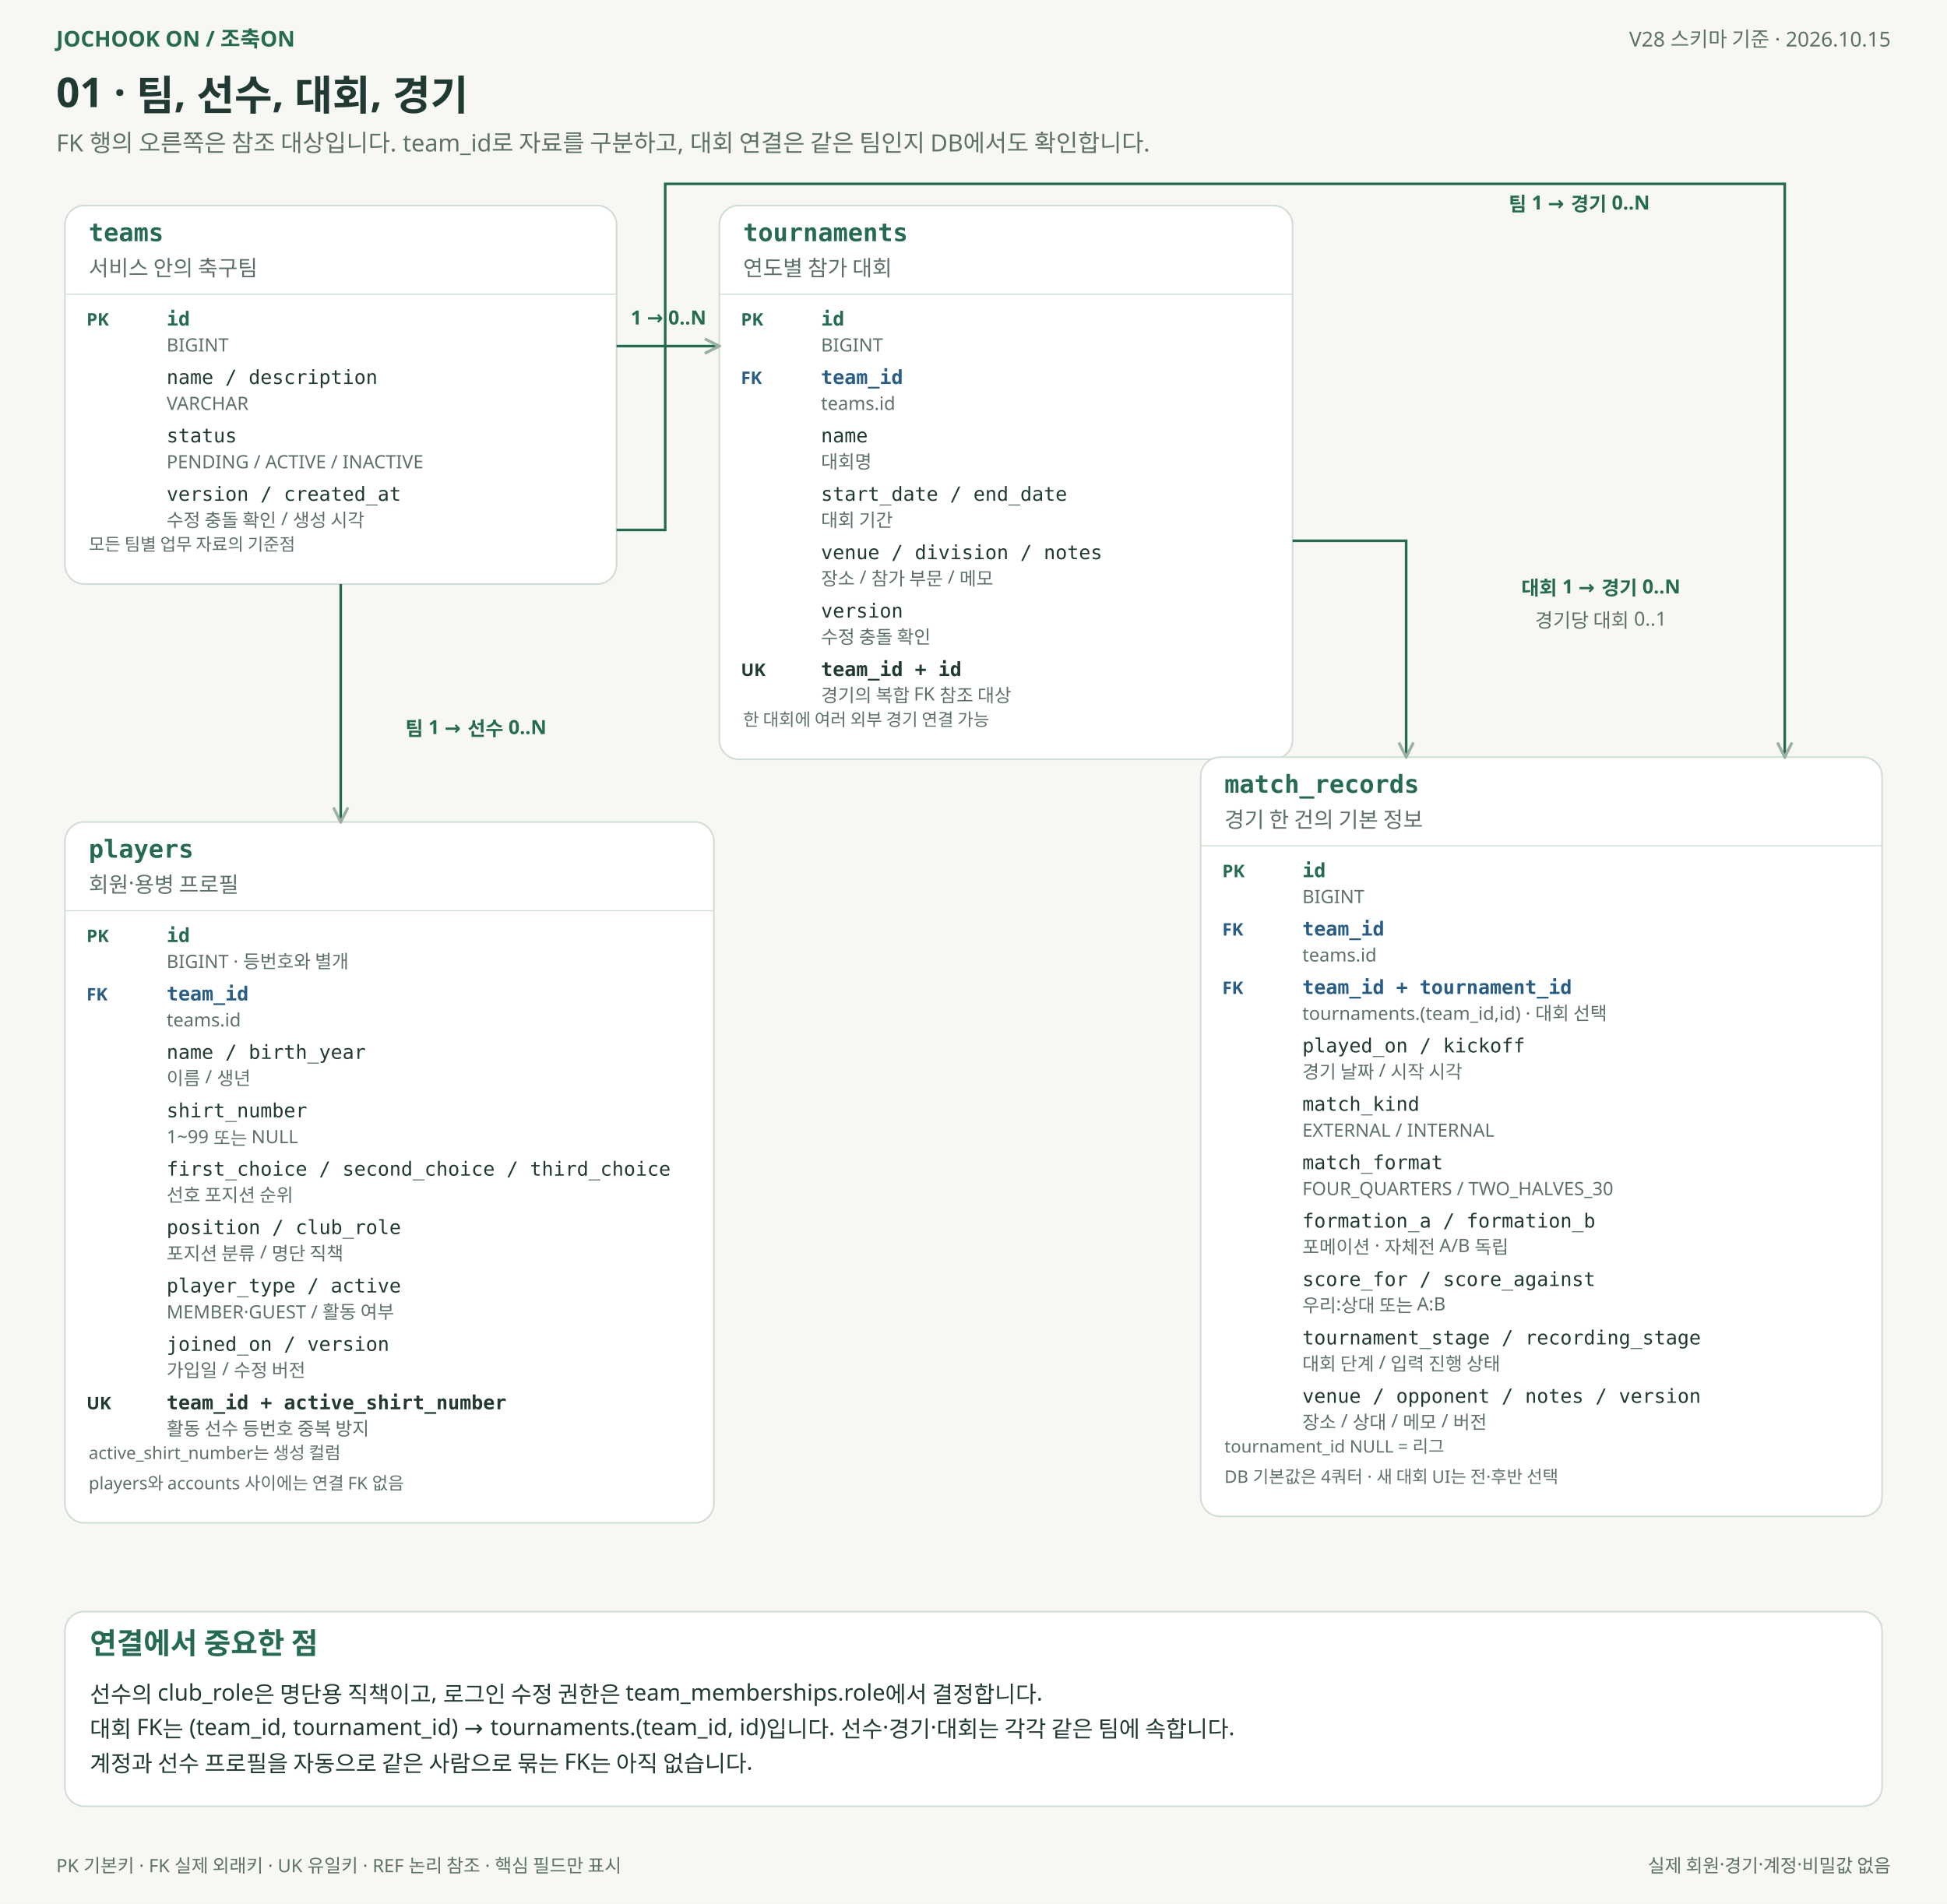
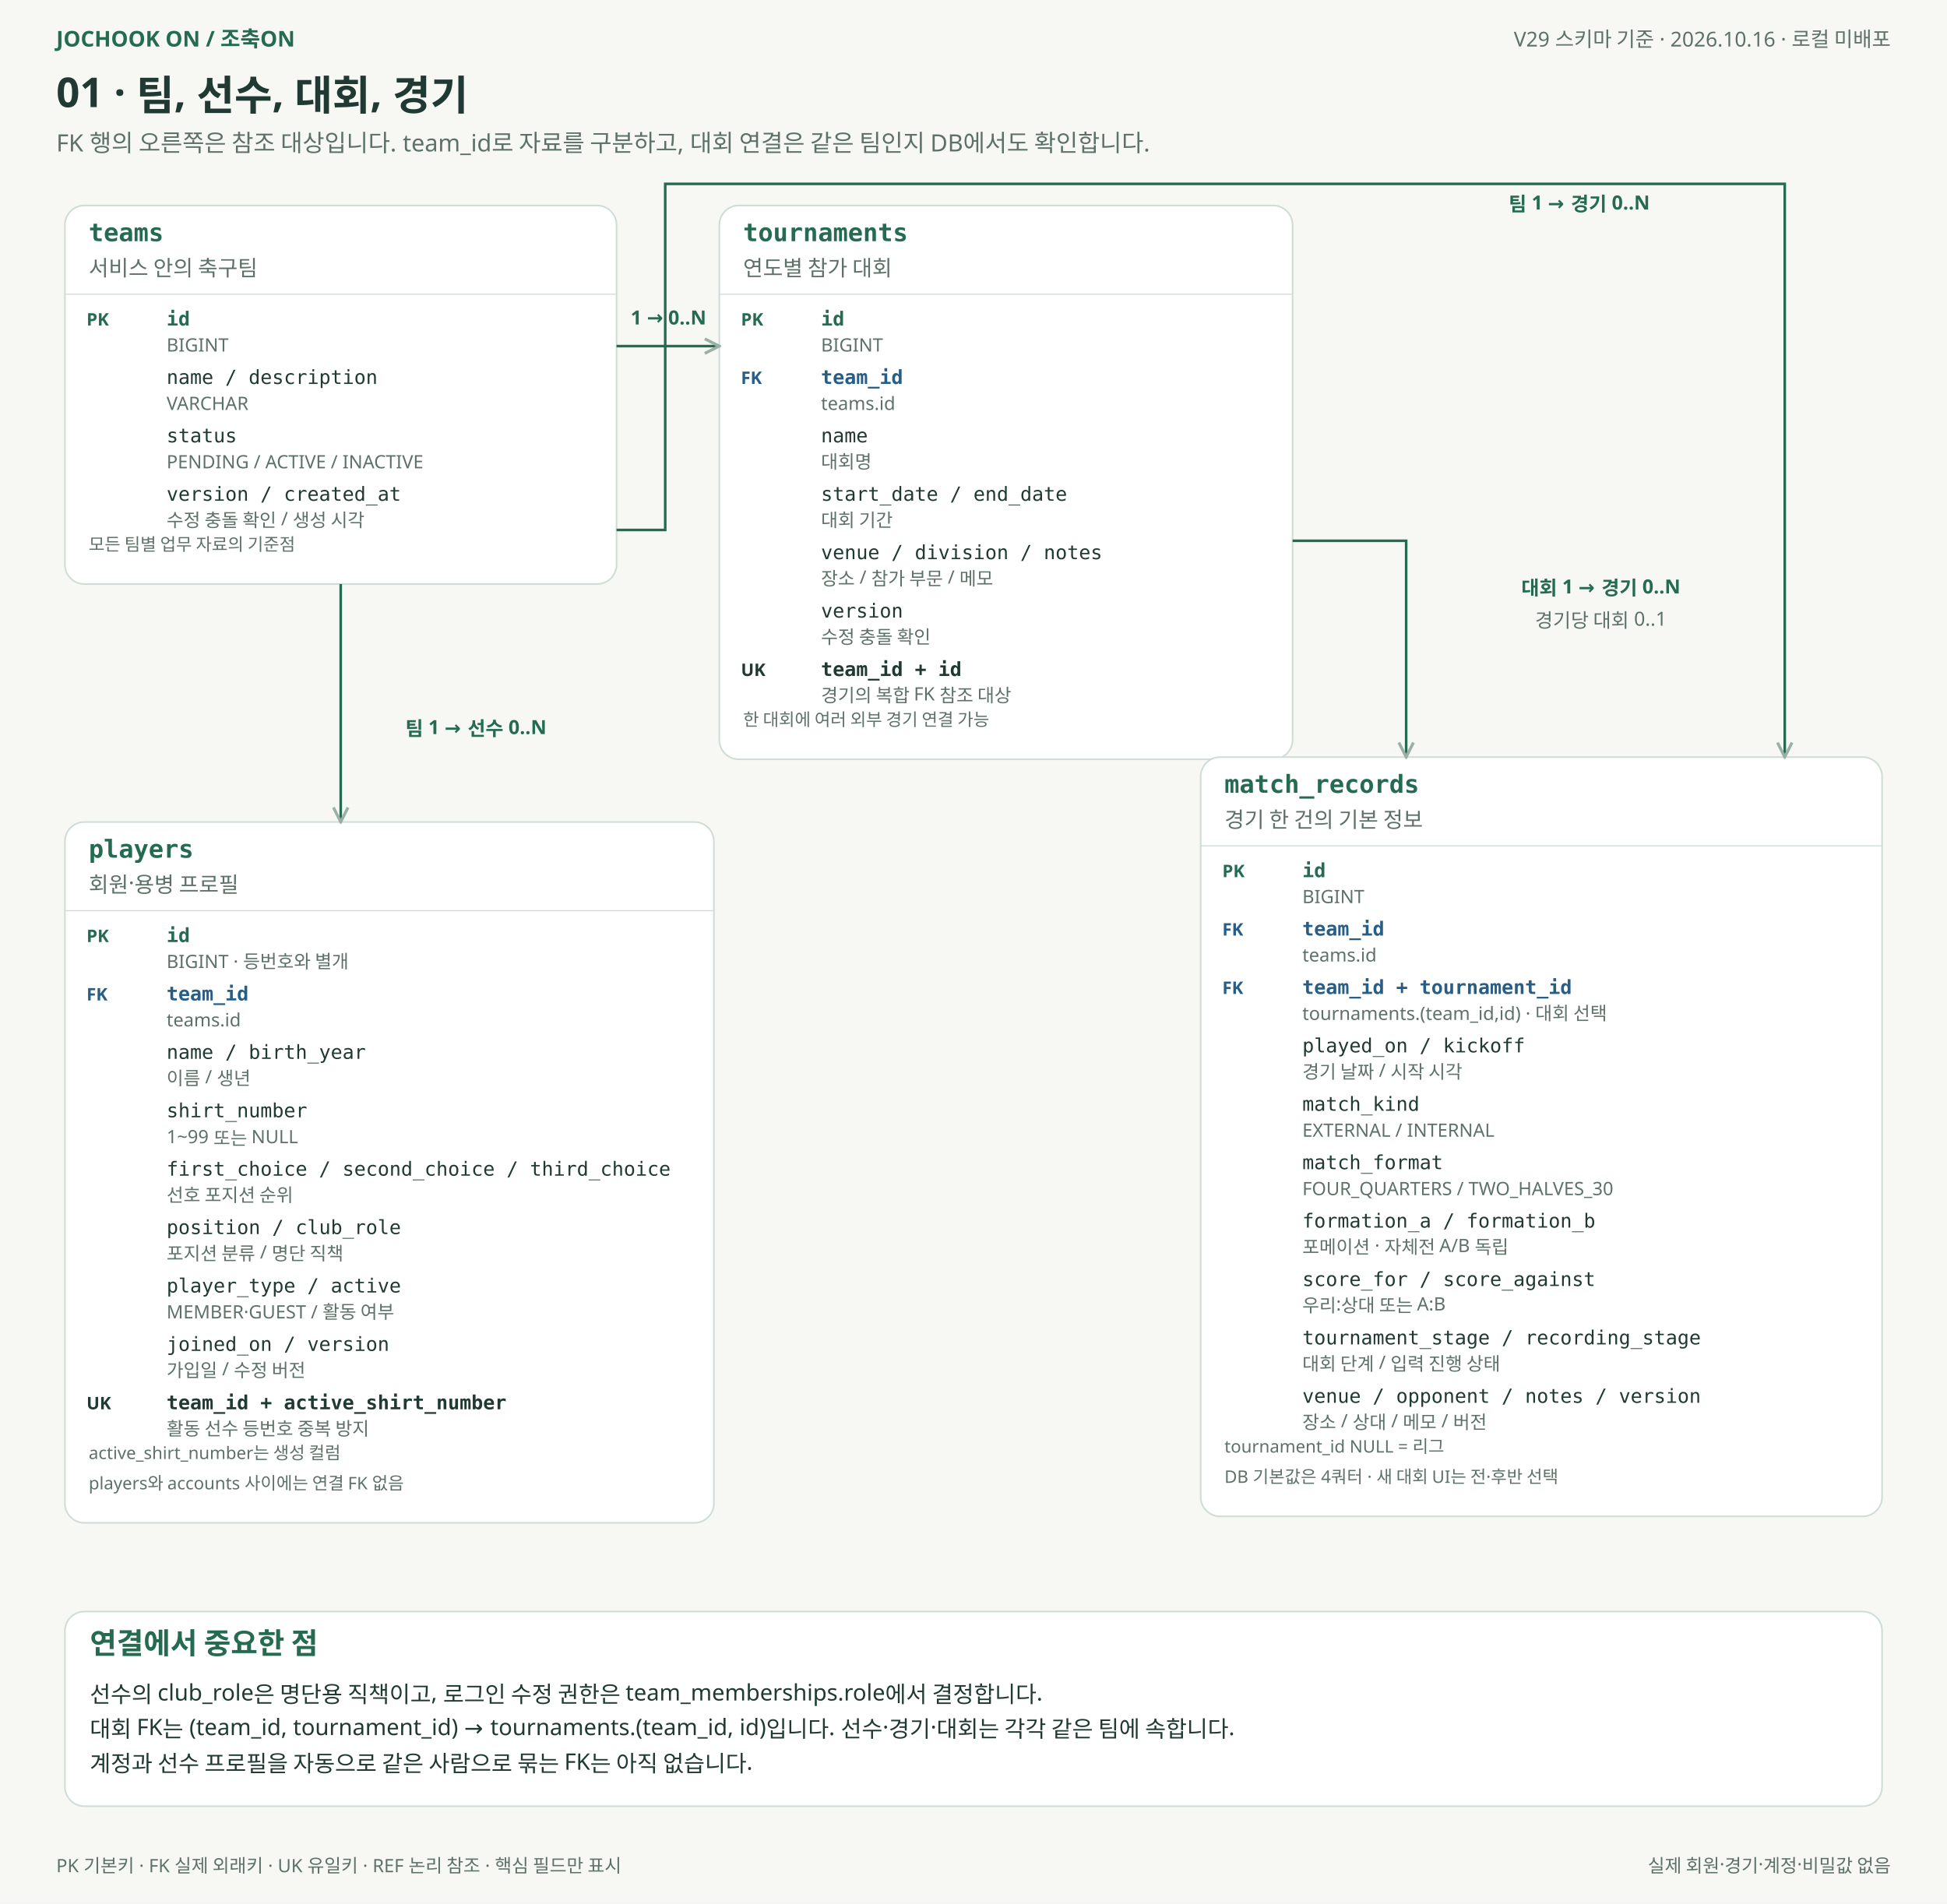
<svg xmlns="http://www.w3.org/2000/svg" width="1800" height="1760" viewBox="0 0 1800 1760" role="img" aria-labelledby="title desc">
  <defs>
    <marker id="arrow" viewBox="0 0 10 10" refX="9" refY="5" markerWidth="7" markerHeight="7" orient="auto">
      <path d="M1 1 L9 5 L1 9" fill="none" stroke="#9bb0a4" stroke-width="1.6" />
    </marker>
  </defs>
  <rect width="1800" height="1760" fill="#f7f8f4" />
  <g font-family="Malgun Gothic, Apple SD Gothic Neo, Noto Sans KR, sans-serif">
    <text x="52" y="43" font-size="20" fill="#246b51" font-weight="700" text-anchor="start">JOCHOOK ON / 조축ON</text>
-     <text x="1748" y="43" font-size="19" fill="#5d7168" font-weight="400" text-anchor="end">V28 스키마 기준 · 2026.10.15</text>
+     <text x="1748" y="43" font-size="19" fill="#5d7168" font-weight="400" text-anchor="end">V29 스키마 기준 · 2026.10.16 · 로컬 미배포</text>
    <text x="52" y="99" font-size="38" fill="#203a33" font-weight="700" text-anchor="start">01 · 팀, 선수, 대회, 경기</text>
    <text x="52" y="140" font-size="22" fill="#5d7168" font-weight="400" text-anchor="start">FK 행의 오른쪽은 참조 대상입니다. team_id로 자료를 구분하고, 대회 연결은 같은 팀인지 DB에서도 확인합니다.</text>
    <rect x="60" y="190" width="510" height="350" rx="18" fill="#fff" stroke="#cfddd4" stroke-width="1.5" />
    <text x="82" y="223" font-size="23" fill="#246b51" font-weight="700" text-anchor="start" font-family="Consolas, monospace">teams</text>
    <text x="82" y="255" font-size="20" fill="#5d7168" font-weight="400" text-anchor="start">서비스 안의 축구팀</text>
    <path d="M 60 272 H 570" stroke="#cfddd4" />
    <text x="80" y="301" font-size="16" fill="#246b51" font-weight="700" text-anchor="start">PK</text>
    <text x="154" y="301" font-size="18" fill="#246b51" font-weight="600" text-anchor="start" font-family="Consolas, monospace">id</text>
    <text x="154" y="325" font-size="17" fill="#5d7168" font-weight="400" text-anchor="start">BIGINT</text>
    <text x="154" y="355" font-size="18" fill="#203a33" font-weight="400" text-anchor="start" font-family="Consolas, monospace">name / description</text>
    <text x="154" y="379" font-size="17" fill="#5d7168" font-weight="400" text-anchor="start">VARCHAR</text>
    <text x="154" y="409" font-size="18" fill="#203a33" font-weight="400" text-anchor="start" font-family="Consolas, monospace">status</text>
    <text x="154" y="433" font-size="17" fill="#5d7168" font-weight="400" text-anchor="start">PENDING / ACTIVE / INACTIVE</text>
    <text x="154" y="463" font-size="18" fill="#203a33" font-weight="400" text-anchor="start" font-family="Consolas, monospace">version / created_at</text>
    <text x="154" y="487" font-size="17" fill="#5d7168" font-weight="400" text-anchor="start">수정 충돌 확인 / 생성 시각</text>
    <text x="82" y="509" font-size="16" fill="#5d7168" font-weight="400" text-anchor="start">모든 팀별 업무 자료의 기준점</text>
    <rect x="665" y="190" width="530" height="512" rx="18" fill="#fff" stroke="#cfddd4" stroke-width="1.5" />
    <text x="687" y="223" font-size="23" fill="#246b51" font-weight="700" text-anchor="start" font-family="Consolas, monospace">tournaments</text>
    <text x="687" y="255" font-size="20" fill="#5d7168" font-weight="400" text-anchor="start">연도별 참가 대회</text>
    <path d="M 665 272 H 1195" stroke="#cfddd4" />
    <text x="685" y="301" font-size="16" fill="#246b51" font-weight="700" text-anchor="start">PK</text>
    <text x="759" y="301" font-size="18" fill="#246b51" font-weight="600" text-anchor="start" font-family="Consolas, monospace">id</text>
    <text x="759" y="325" font-size="17" fill="#5d7168" font-weight="400" text-anchor="start">BIGINT</text>
    <text x="685" y="355" font-size="16" fill="#285d86" font-weight="700" text-anchor="start">FK</text>
    <text x="759" y="355" font-size="18" fill="#285d86" font-weight="600" text-anchor="start" font-family="Consolas, monospace">team_id</text>
    <text x="759" y="379" font-size="17" fill="#5d7168" font-weight="400" text-anchor="start">teams.id</text>
    <text x="759" y="409" font-size="18" fill="#203a33" font-weight="400" text-anchor="start" font-family="Consolas, monospace">name</text>
    <text x="759" y="433" font-size="17" fill="#5d7168" font-weight="400" text-anchor="start">대회명</text>
    <text x="759" y="463" font-size="18" fill="#203a33" font-weight="400" text-anchor="start" font-family="Consolas, monospace">start_date / end_date</text>
    <text x="759" y="487" font-size="17" fill="#5d7168" font-weight="400" text-anchor="start">대회 기간</text>
    <text x="759" y="517" font-size="18" fill="#203a33" font-weight="400" text-anchor="start" font-family="Consolas, monospace">venue / division / notes</text>
    <text x="759" y="541" font-size="17" fill="#5d7168" font-weight="400" text-anchor="start">장소 / 참가 부문 / 메모</text>
    <text x="759" y="571" font-size="18" fill="#203a33" font-weight="400" text-anchor="start" font-family="Consolas, monospace">version</text>
    <text x="759" y="595" font-size="17" fill="#5d7168" font-weight="400" text-anchor="start">수정 충돌 확인</text>
    <text x="685" y="625" font-size="16" fill="#203a33" font-weight="700" text-anchor="start">UK</text>
    <text x="759" y="625" font-size="18" fill="#203a33" font-weight="600" text-anchor="start" font-family="Consolas, monospace">team_id + id</text>
    <text x="759" y="649" font-size="17" fill="#5d7168" font-weight="400" text-anchor="start">경기의 복합 FK 참조 대상</text>
    <text x="687" y="671" font-size="16" fill="#5d7168" font-weight="400" text-anchor="start">한 대회에 여러 외부 경기 연결 가능</text>
    <rect x="60" y="760" width="600" height="648" rx="18" fill="#fff" stroke="#cfddd4" stroke-width="1.5" />
    <text x="82" y="793" font-size="23" fill="#246b51" font-weight="700" text-anchor="start" font-family="Consolas, monospace">players</text>
    <text x="82" y="825" font-size="20" fill="#5d7168" font-weight="400" text-anchor="start">회원·용병 프로필</text>
    <path d="M 60 842 H 660" stroke="#cfddd4" />
    <text x="80" y="871" font-size="16" fill="#246b51" font-weight="700" text-anchor="start">PK</text>
    <text x="154" y="871" font-size="18" fill="#246b51" font-weight="600" text-anchor="start" font-family="Consolas, monospace">id</text>
    <text x="154" y="895" font-size="17" fill="#5d7168" font-weight="400" text-anchor="start">BIGINT · 등번호와 별개</text>
    <text x="80" y="925" font-size="16" fill="#285d86" font-weight="700" text-anchor="start">FK</text>
    <text x="154" y="925" font-size="18" fill="#285d86" font-weight="600" text-anchor="start" font-family="Consolas, monospace">team_id</text>
    <text x="154" y="949" font-size="17" fill="#5d7168" font-weight="400" text-anchor="start">teams.id</text>
    <text x="154" y="979" font-size="18" fill="#203a33" font-weight="400" text-anchor="start" font-family="Consolas, monospace">name / birth_year</text>
    <text x="154" y="1003" font-size="17" fill="#5d7168" font-weight="400" text-anchor="start">이름 / 생년</text>
    <text x="154" y="1033" font-size="18" fill="#203a33" font-weight="400" text-anchor="start" font-family="Consolas, monospace">shirt_number</text>
    <text x="154" y="1057" font-size="17" fill="#5d7168" font-weight="400" text-anchor="start">1~99 또는 NULL</text>
    <text x="154" y="1087" font-size="18" fill="#203a33" font-weight="400" text-anchor="start" font-family="Consolas, monospace">first_choice / second_choice / third_choice</text>
    <text x="154" y="1111" font-size="17" fill="#5d7168" font-weight="400" text-anchor="start">선호 포지션 순위</text>
    <text x="154" y="1141" font-size="18" fill="#203a33" font-weight="400" text-anchor="start" font-family="Consolas, monospace">position / club_role</text>
    <text x="154" y="1165" font-size="17" fill="#5d7168" font-weight="400" text-anchor="start">포지션 분류 / 명단 직책</text>
    <text x="154" y="1195" font-size="18" fill="#203a33" font-weight="400" text-anchor="start" font-family="Consolas, monospace">player_type / active</text>
    <text x="154" y="1219" font-size="17" fill="#5d7168" font-weight="400" text-anchor="start">MEMBER·GUEST / 활동 여부</text>
    <text x="154" y="1249" font-size="18" fill="#203a33" font-weight="400" text-anchor="start" font-family="Consolas, monospace">joined_on / version</text>
    <text x="154" y="1273" font-size="17" fill="#5d7168" font-weight="400" text-anchor="start">가입일 / 수정 버전</text>
    <text x="80" y="1303" font-size="16" fill="#203a33" font-weight="700" text-anchor="start">UK</text>
    <text x="154" y="1303" font-size="18" fill="#203a33" font-weight="600" text-anchor="start" font-family="Consolas, monospace">team_id + active_shirt_number</text>
    <text x="154" y="1327" font-size="17" fill="#5d7168" font-weight="400" text-anchor="start">활동 선수 등번호 중복 방지</text>
    <text x="82" y="1349" font-size="16" fill="#5d7168" font-weight="400" text-anchor="start">active_shirt_number는 생성 컬럼</text>
    <text x="82" y="1377" font-size="16" fill="#5d7168" font-weight="400" text-anchor="start">players와 accounts 사이에는 연결 FK 없음</text>
    <rect x="1110" y="700" width="630" height="702" rx="18" fill="#fff" stroke="#cfddd4" stroke-width="1.5" />
    <text x="1132" y="733" font-size="23" fill="#246b51" font-weight="700" text-anchor="start" font-family="Consolas, monospace">match_records</text>
    <text x="1132" y="765" font-size="20" fill="#5d7168" font-weight="400" text-anchor="start">경기 한 건의 기본 정보</text>
    <path d="M 1110 782 H 1740" stroke="#cfddd4" />
    <text x="1130" y="811" font-size="16" fill="#246b51" font-weight="700" text-anchor="start">PK</text>
    <text x="1204" y="811" font-size="18" fill="#246b51" font-weight="600" text-anchor="start" font-family="Consolas, monospace">id</text>
    <text x="1204" y="835" font-size="17" fill="#5d7168" font-weight="400" text-anchor="start">BIGINT</text>
    <text x="1130" y="865" font-size="16" fill="#285d86" font-weight="700" text-anchor="start">FK</text>
    <text x="1204" y="865" font-size="18" fill="#285d86" font-weight="600" text-anchor="start" font-family="Consolas, monospace">team_id</text>
    <text x="1204" y="889" font-size="17" fill="#5d7168" font-weight="400" text-anchor="start">teams.id</text>
    <text x="1130" y="919" font-size="16" fill="#285d86" font-weight="700" text-anchor="start">FK</text>
    <text x="1204" y="919" font-size="18" fill="#285d86" font-weight="600" text-anchor="start" font-family="Consolas, monospace">team_id + tournament_id</text>
    <text x="1204" y="943" font-size="17" fill="#5d7168" font-weight="400" text-anchor="start">tournaments.(team_id,id) · 대회 선택</text>
    <text x="1204" y="973" font-size="18" fill="#203a33" font-weight="400" text-anchor="start" font-family="Consolas, monospace">played_on / kickoff</text>
    <text x="1204" y="997" font-size="17" fill="#5d7168" font-weight="400" text-anchor="start">경기 날짜 / 시작 시각</text>
    <text x="1204" y="1027" font-size="18" fill="#203a33" font-weight="400" text-anchor="start" font-family="Consolas, monospace">match_kind</text>
    <text x="1204" y="1051" font-size="17" fill="#5d7168" font-weight="400" text-anchor="start">EXTERNAL / INTERNAL</text>
    <text x="1204" y="1081" font-size="18" fill="#203a33" font-weight="400" text-anchor="start" font-family="Consolas, monospace">match_format</text>
    <text x="1204" y="1105" font-size="17" fill="#5d7168" font-weight="400" text-anchor="start">FOUR_QUARTERS / TWO_HALVES_30</text>
    <text x="1204" y="1135" font-size="18" fill="#203a33" font-weight="400" text-anchor="start" font-family="Consolas, monospace">formation_a / formation_b</text>
    <text x="1204" y="1159" font-size="17" fill="#5d7168" font-weight="400" text-anchor="start">포메이션 · 자체전 A/B 독립</text>
    <text x="1204" y="1189" font-size="18" fill="#203a33" font-weight="400" text-anchor="start" font-family="Consolas, monospace">score_for / score_against</text>
    <text x="1204" y="1213" font-size="17" fill="#5d7168" font-weight="400" text-anchor="start">우리:상대 또는 A:B</text>
    <text x="1204" y="1243" font-size="18" fill="#203a33" font-weight="400" text-anchor="start" font-family="Consolas, monospace">tournament_stage / recording_stage</text>
    <text x="1204" y="1267" font-size="17" fill="#5d7168" font-weight="400" text-anchor="start">대회 단계 / 입력 진행 상태</text>
    <text x="1204" y="1297" font-size="18" fill="#203a33" font-weight="400" text-anchor="start" font-family="Consolas, monospace">venue / opponent / notes / version</text>
    <text x="1204" y="1321" font-size="17" fill="#5d7168" font-weight="400" text-anchor="start">장소 / 상대 / 메모 / 버전</text>
    <text x="1132" y="1343" font-size="16" fill="#5d7168" font-weight="400" text-anchor="start">tournament_id NULL = 리그</text>
    <text x="1132" y="1371" font-size="16" fill="#5d7168" font-weight="400" text-anchor="start">DB 기본값은 4쿼터 · 새 대회 UI는 전·후반 선택</text>
    <path d="M 570 320 L 665 320" stroke="#246b51" stroke-width="2.4" fill="none" marker-end="url(#arrow)" />
    <text x="618" y="300" font-size="18" fill="#246b51" font-weight="600" text-anchor="middle">1 → 0..N</text>
    <path d="M 315 540 L 315 760" stroke="#246b51" stroke-width="2.4" fill="none" marker-end="url(#arrow)" />
    <text x="440" y="680" font-size="18" fill="#246b51" font-weight="600" text-anchor="middle">팀 1 → 선수 0..N</text>
    <path d="M 570 490 L 615 490 L 615 170 L 1650 170 L 1650 700" stroke="#246b51" stroke-width="2.4" fill="none" marker-end="url(#arrow)" />
    <text x="1460" y="195" font-size="18" fill="#246b51" font-weight="600" text-anchor="middle">팀 1 → 경기 0..N</text>
    <path d="M 1195 500 L 1300 500 L 1300 700" stroke="#246b51" stroke-width="2.4" fill="none" marker-end="url(#arrow)" />
    <text x="1480" y="550" font-size="18" fill="#246b51" font-weight="600" text-anchor="middle">대회 1 → 경기 0..N</text>
    <text x="1480" y="580" font-size="18" fill="#5d7168" font-weight="400" text-anchor="middle">경기당 대회 0..1</text>
    <rect x="60" y="1490" width="1680" height="180" rx="18" fill="#fff" stroke="#cfddd4" stroke-width="1.5" />
    <text x="83" y="1529" font-size="27" fill="#246b51" font-weight="700" text-anchor="start">연결에서 중요한 점</text>
    <text x="83" y="1574" font-size="21" fill="#203a33" font-weight="400" text-anchor="start">선수의 club_role은 명단용 직책이고, 로그인 수정 권한은 team_memberships.role에서 결정합니다.</text>
    <text x="83" y="1606" font-size="21" fill="#203a33" font-weight="400" text-anchor="start">대회 FK는 (team_id, tournament_id) → tournaments.(team_id, id)입니다. 선수·경기·대회는 각각 같은 팀에 속합니다.</text>
    <text x="83" y="1638" font-size="21" fill="#203a33" font-weight="400" text-anchor="start">계정과 선수 프로필을 자동으로 같은 사람으로 묶는 FK는 아직 없습니다.</text>
    <text x="52" y="1731" font-size="17" fill="#5d7168" font-weight="400" text-anchor="start">PK 기본키 · FK 실제 외래키 · UK 유일키 · REF 논리 참조 · 핵심 필드만 표시</text>
    <text x="1748" y="1731" font-size="17" fill="#5d7168" font-weight="400" text-anchor="end">실제 회원·경기·계정·비밀값 없음</text>
  </g>
</svg>
